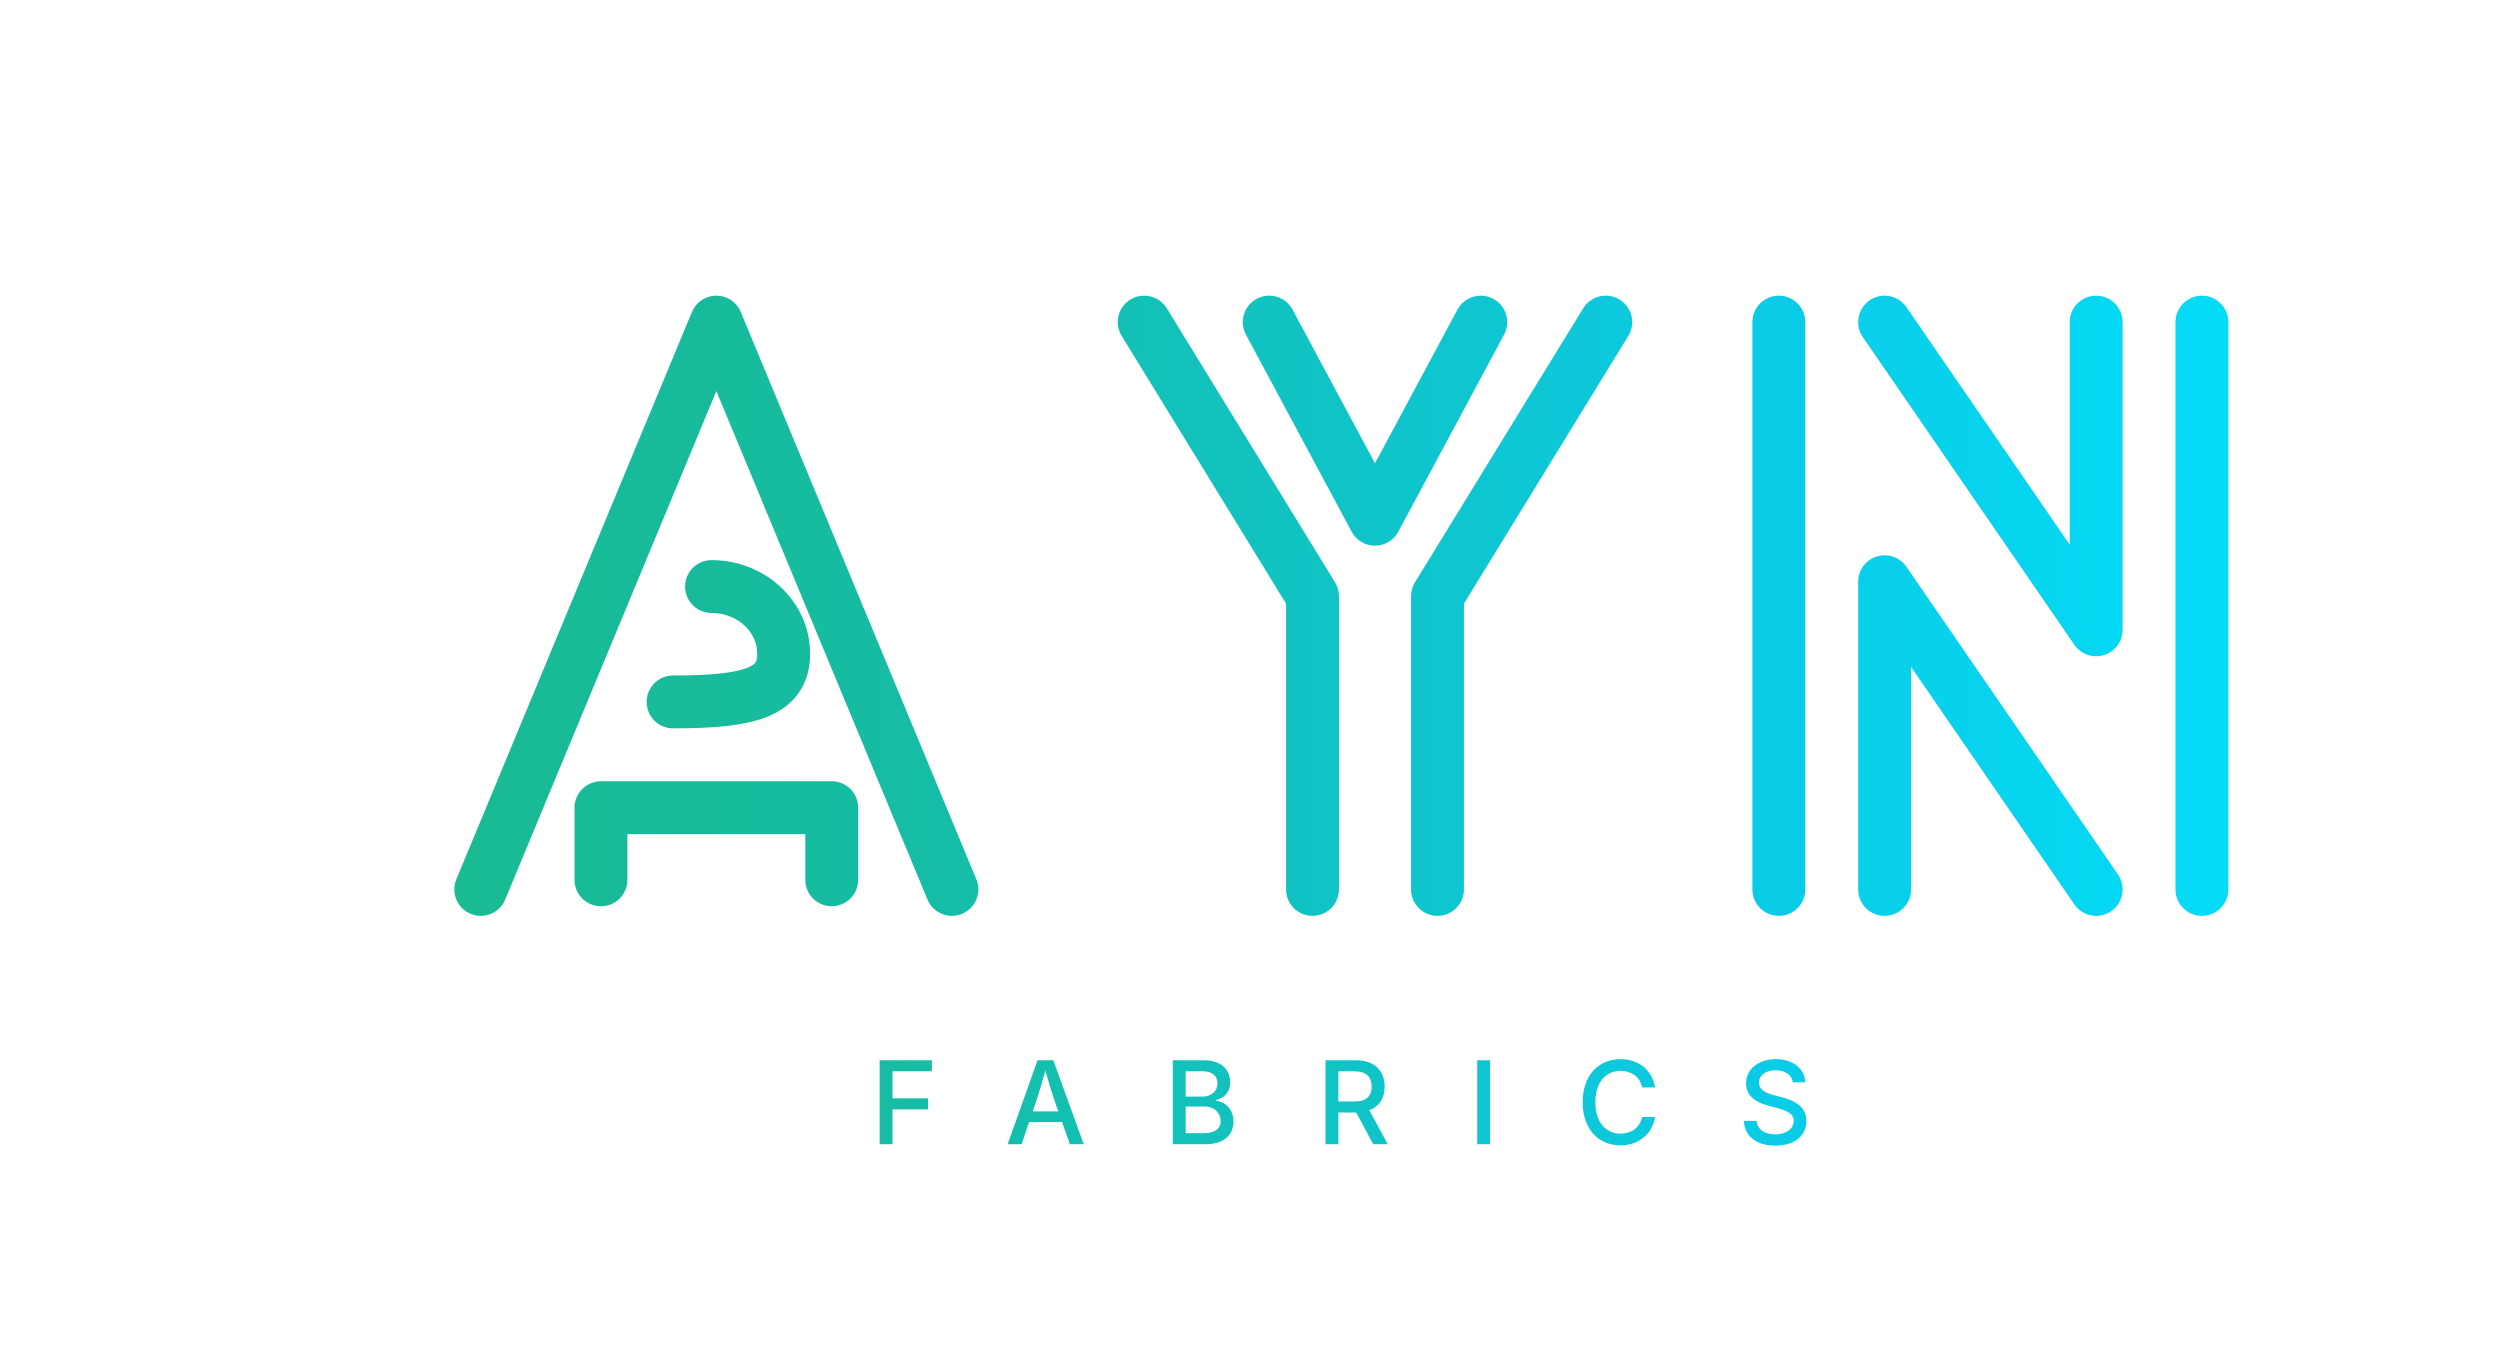
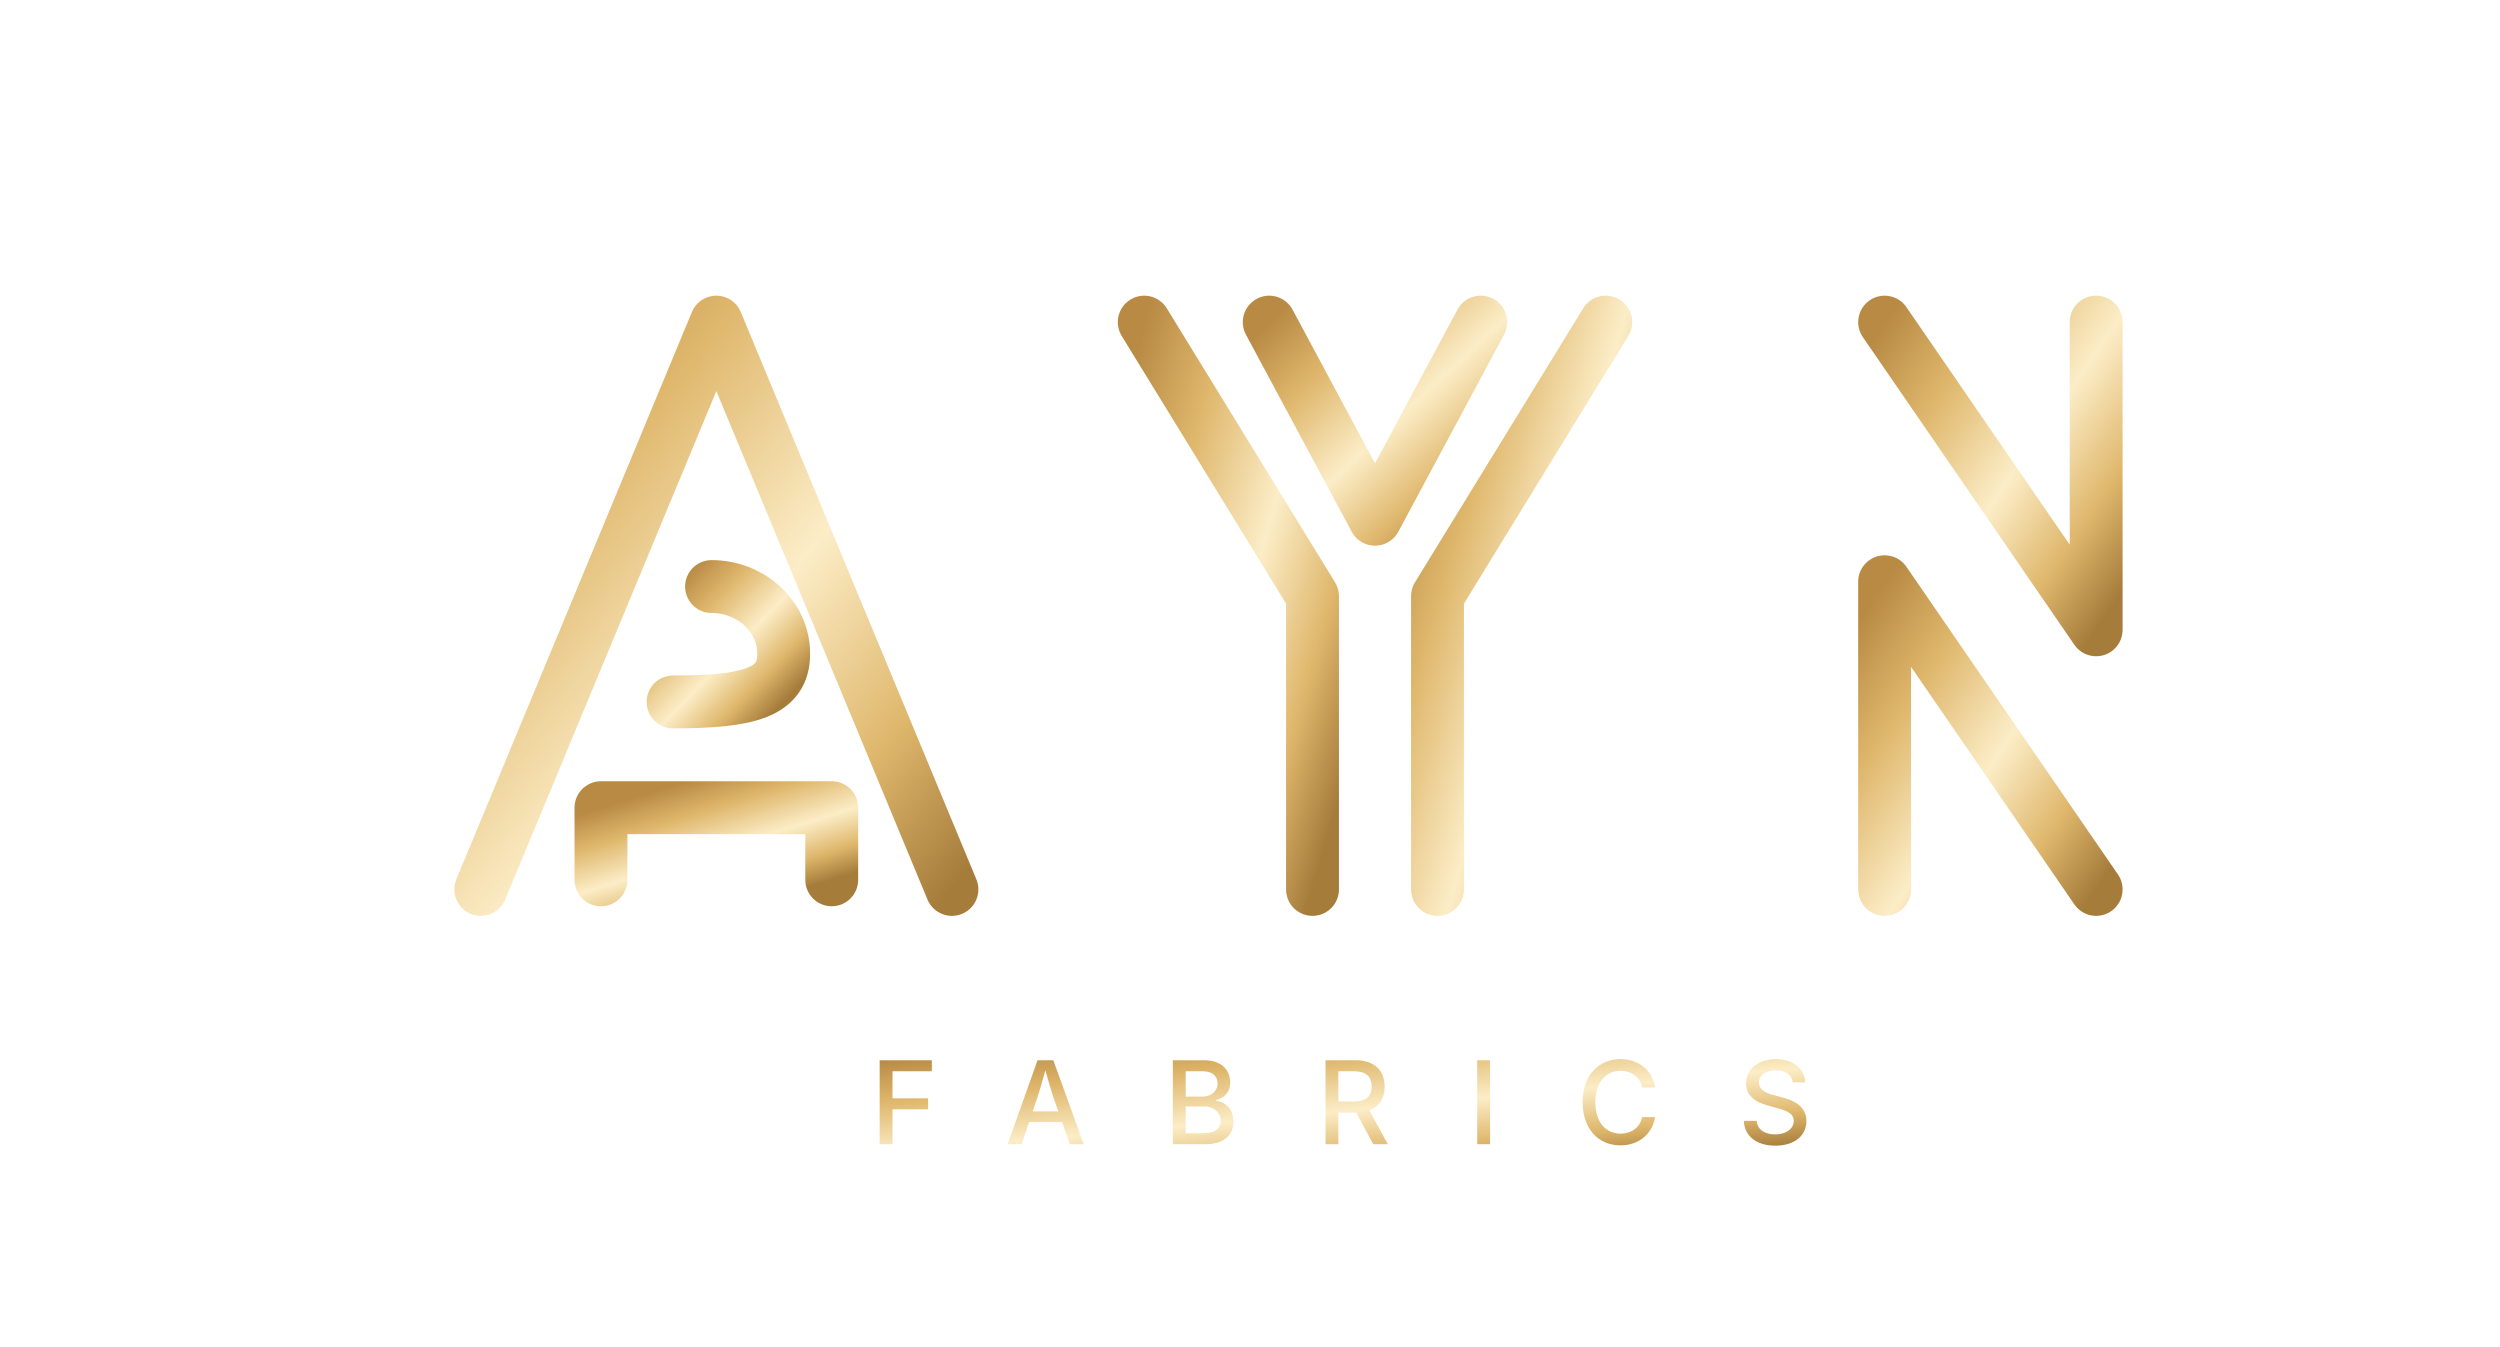
<svg xmlns="http://www.w3.org/2000/svg" viewBox="0 0 520 280" width="100%" height="100%">
  <defs>
-     <linearGradient id="fabricsGrad" x1="0" y1="0" x2="520" y2="0" gradientUnits="userSpaceOnUse">
-       <stop offset="0%" stop-color="#1cb982" />
-       <stop offset="35%" stop-color="#16bca2" />
-       <stop offset="70%" stop-color="#0acbe6" />
-       <stop offset="100%" stop-color="#00e5ff" />
+     <linearGradient id="fabricsGoldGrad" x1="0%" y1="0%" x2="100%" y2="100%">
+       <stop offset="0%" stop-color="#b88a44" />
+       <stop offset="25%" stop-color="#dfb76c" />
+       <stop offset="55%" stop-color="#fcedc7" />
+       <stop offset="80%" stop-color="#dfb76c" />
+       <stop offset="100%" stop-color="#a67c3b" />
    </linearGradient>
  </defs>
-   <g fill="none" stroke="url(#fabricsGrad)" stroke-width="11" stroke-linecap="round" stroke-linejoin="round">
+   <g fill="none" stroke="url(#fabricsGoldGrad)" stroke-width="11" stroke-linecap="round" stroke-linejoin="round">
    <path d="M 100,185 L 149,67 L 198,185" />
    <path d="M 125,183 L 125,168 L 173,168 L 173,183" />
    <path d="M 148,122 C 156,122 163,128 163,136 C 163,144 156,146 140,146" />
    <path d="M 238,67 L 273,124 L 273,185" />
    <path d="M 334,67 L 299,124 L 299,185" />
    <path d="M 264,67 L 286,108 L 308,67" />
    <line x1="370" y1="67" x2="370" y2="185" />
    <path d="M 392,67 L 436,131 L 436,67" />
    <path d="M 392,185 L 392,121 L 436,185" />
    <line x1="458" y1="67" x2="458" y2="185" />
  </g>
-   <text x="279" y="238" font-family="'Montserrat', 'Outfit', 'Inter', -apple-system, sans-serif" font-size="24" font-weight="500" text-anchor="middle" fill="url(#fabricsGrad)" letter-spacing="16">FABRICS</text>
+   <text x="279" y="238" font-family="'Montserrat', 'Outfit', 'Inter', -apple-system, sans-serif" font-size="24" font-weight="500" text-anchor="middle" fill="url(#fabricsGoldGrad)" letter-spacing="16">FABRICS</text>
</svg>
